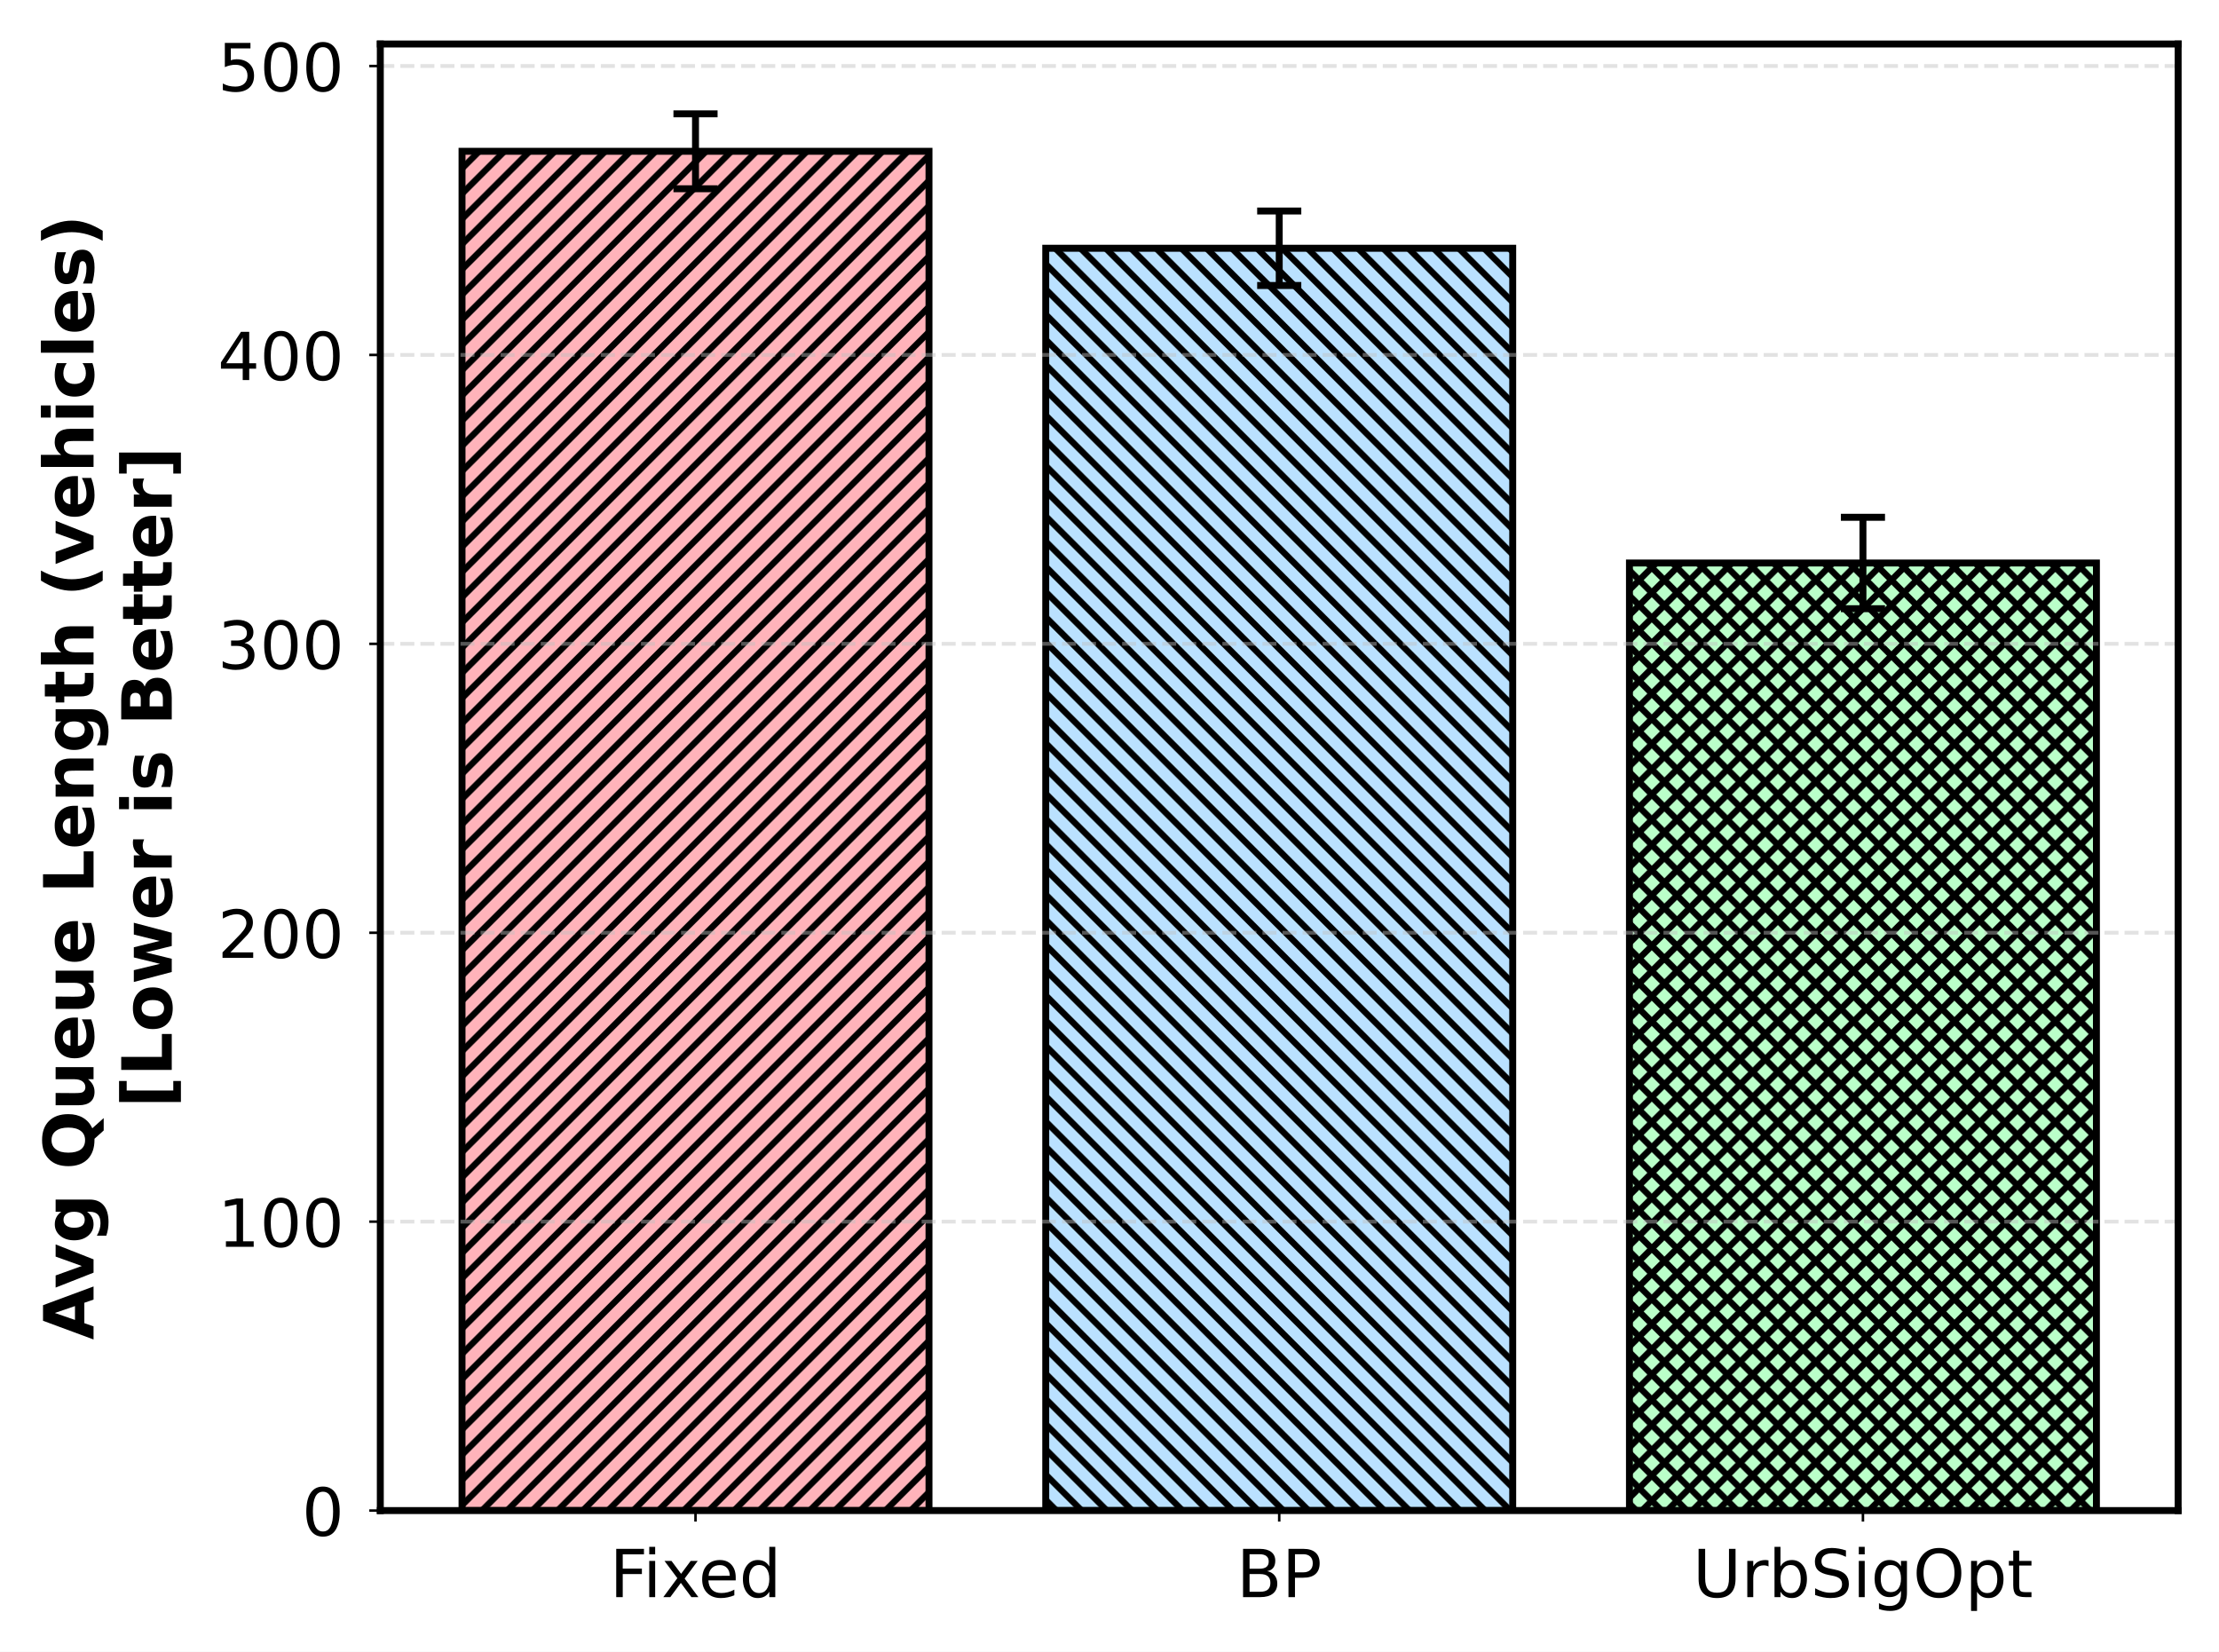
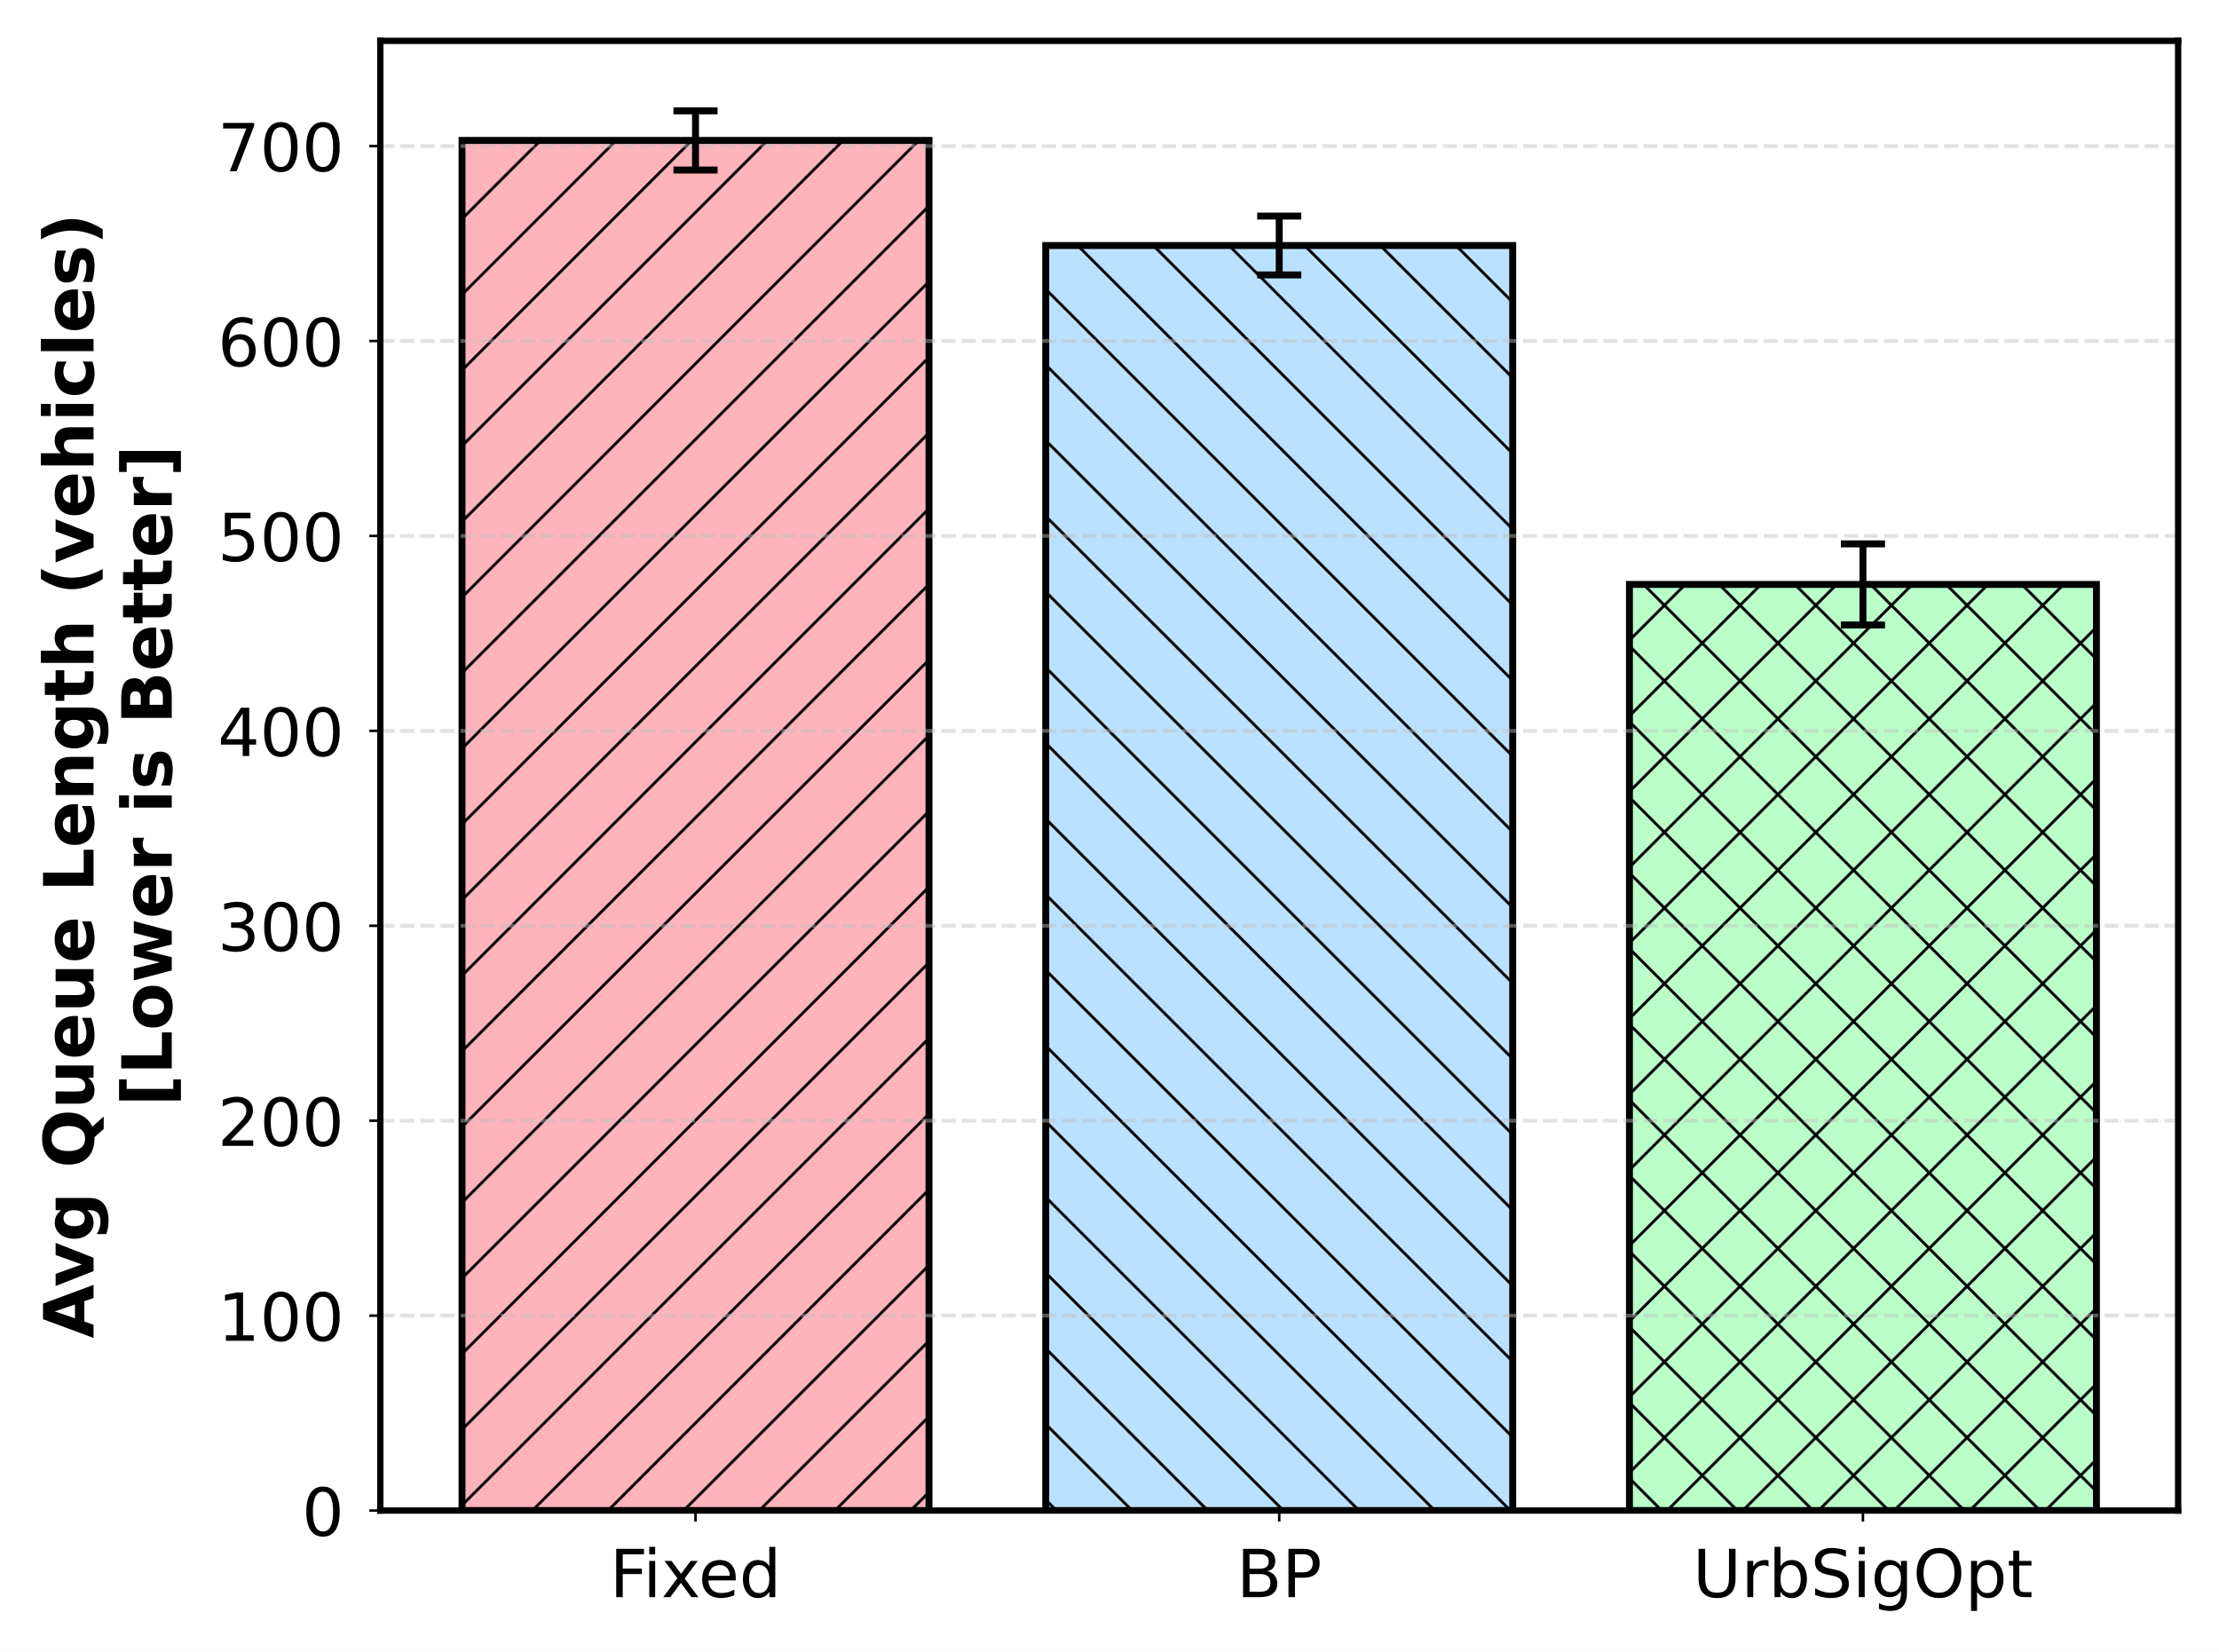
<svg xmlns="http://www.w3.org/2000/svg" xmlns:xlink="http://www.w3.org/1999/xlink" width="703.92pt" height="523.92pt" viewBox="0 0 703.92 523.92" version="1.1">
  <defs>
    <style type="text/css">*{stroke-linejoin: round; stroke-linecap: butt}</style>
  </defs>
  <g id="figure_1">
    <g id="patch_1">
      <path d="M 0 523.92  L 703.92 523.92  L 703.92 0  L 0 0  z " style="fill: #ffffff" />
    </g>
    <g id="axes_1">
      <g id="patch_2">
-         <path d="M 120.643 479.135  L 690.96 479.135  L 690.96 13.957  L 120.643 13.957  z " style="fill: #ffffff" />
+         <path d="M 120.643 479.135  L 690.96 479.135  L 690.96 12.96  L 120.643 12.96  z " style="fill: #ffffff" />
      </g>
      <g id="patch_3">
-         <path d="M 146.566 479.135  L 294.7 479.135  L 294.7 47.99  L 146.566 47.99  z " clip-path="url(#p43b7b6ff02)" style="fill: url(#heae4a29c60); stroke: #000000; stroke-width: 2.2; stroke-linejoin: miter" />
+         <path d="M 146.566 479.135  L 294.7 479.135  L 294.7 44.544  L 146.566 44.544  z " clip-path="url(#pc53f63ee60)" style="fill: url(#hb01f32be02); stroke: #000000; stroke-width: 2.2; stroke-linejoin: miter" />
      </g>
      <g id="patch_4">
-         <path d="M 331.734 479.135  L 479.868 479.135  L 479.868 78.744  L 331.734 78.744  z " clip-path="url(#p43b7b6ff02)" style="fill: url(#h0e08434c84); stroke: #000000; stroke-width: 2.2; stroke-linejoin: miter" />
+         <path d="M 331.734 479.135  L 479.868 479.135  L 479.868 77.871  L 331.734 77.871  z " clip-path="url(#pc53f63ee60)" style="fill: url(#h0af476e6ef); stroke: #000000; stroke-width: 2.2; stroke-linejoin: miter" />
      </g>
      <g id="patch_5">
-         <path d="M 516.902 479.135  L 665.036 479.135  L 665.036 178.576  L 516.902 178.576  z " clip-path="url(#p43b7b6ff02)" style="fill: url(#h146f756989); stroke: #000000; stroke-width: 2.2; stroke-linejoin: miter" />
+         <path d="M 516.902 479.135  L 665.036 479.135  L 665.036 185.369  L 516.902 185.369  z " clip-path="url(#pc53f63ee60)" style="fill: url(#hfab1c1973c); stroke: #000000; stroke-width: 2.2; stroke-linejoin: miter" />
      </g>
      <g id="matplotlib.axis_1">
        <g id="xtick_1">
          <g id="line2d_1">
            <defs>
-               <path id="m847437d225" d="M 0 0  L 0 3.5  " style="stroke: #000000; stroke-width: 0.8" />
+               <path id="m3d7a06d775" d="M 0 0  L 0 3.5  " style="stroke: #000000; stroke-width: 0.8" />
            </defs>
            <g>
-               <use xlink:href="#m847437d225" x="220.633" y="479.135" style="stroke: #000000; stroke-width: 0.8" />
+               <use xlink:href="#m3d7a06d775" x="220.633" y="479.135" style="stroke: #000000; stroke-width: 0.8" />
            </g>
          </g>
          <g id="text_1">
            <text style="font-size: 21px; font-family: 'DejaVu Sans', 'Bitstream Vera Sans', 'Computer Modern Sans Serif', 'Lucida Grande', 'Verdana', 'Geneva', 'Lucid', 'Arial', 'Helvetica', 'Avant Garde', sans-serif; text-anchor: middle" x="220.633" y="506.592" transform="rotate(-0 220.6333 506.5922)">Fixed</text>
          </g>
        </g>
        <g id="xtick_2">
          <g id="line2d_2">
            <g>
-               <use xlink:href="#m847437d225" x="405.801" y="479.135" style="stroke: #000000; stroke-width: 0.8" />
+               <use xlink:href="#m3d7a06d775" x="405.801" y="479.135" style="stroke: #000000; stroke-width: 0.8" />
            </g>
          </g>
          <g id="text_2">
            <text style="font-size: 21px; font-family: 'DejaVu Sans', 'Bitstream Vera Sans', 'Computer Modern Sans Serif', 'Lucida Grande', 'Verdana', 'Geneva', 'Lucid', 'Arial', 'Helvetica', 'Avant Garde', sans-serif; text-anchor: middle" x="405.801" y="506.592" transform="rotate(-0 405.8011 506.5922)">BP</text>
          </g>
        </g>
        <g id="xtick_3">
          <g id="line2d_3">
            <g>
-               <use xlink:href="#m847437d225" x="590.969" y="479.135" style="stroke: #000000; stroke-width: 0.8" />
+               <use xlink:href="#m3d7a06d775" x="590.969" y="479.135" style="stroke: #000000; stroke-width: 0.8" />
            </g>
          </g>
          <g id="text_3">
            <text style="font-size: 21px; font-family: 'DejaVu Sans', 'Bitstream Vera Sans', 'Computer Modern Sans Serif', 'Lucida Grande', 'Verdana', 'Geneva', 'Lucid', 'Arial', 'Helvetica', 'Avant Garde', sans-serif; text-anchor: middle" x="590.969" y="506.592" transform="rotate(-0 590.9689 506.5922)">UrbSigOpt</text>
          </g>
        </g>
      </g>
      <g id="matplotlib.axis_2">
        <g id="ytick_1">
          <g id="line2d_4">
-             <path d="M 120.643 479.135  L 690.96 479.135  " clip-path="url(#p43b7b6ff02)" style="fill: none; stroke-dasharray: 4.44,1.92; stroke-dashoffset: 0; stroke: #c0c0c0; stroke-opacity: 0.45; stroke-width: 1.2" />
+             <path d="M 120.643 479.135  L 690.96 479.135  " clip-path="url(#pc53f63ee60)" style="fill: none; stroke-dasharray: 4.44,1.92; stroke-dashoffset: 0; stroke: #c0c0c0; stroke-opacity: 0.45; stroke-width: 1.2" />
          </g>
          <g id="line2d_5">
            <defs>
-               <path id="m25f9ee3392" d="M 0 0  L -3.5 0  " style="stroke: #000000; stroke-width: 0.8" />
+               <path id="m2d938694cd" d="M 0 0  L -3.5 0  " style="stroke: #000000; stroke-width: 0.8" />
            </defs>
            <g>
-               <use xlink:href="#m25f9ee3392" x="120.643" y="479.135" style="stroke: #000000; stroke-width: 0.8" />
+               <use xlink:href="#m2d938694cd" x="120.643" y="479.135" style="stroke: #000000; stroke-width: 0.8" />
            </g>
          </g>
          <g id="text_4">
            <text style="font-size: 21px; font-family: 'DejaVu Sans', 'Bitstream Vera Sans', 'Computer Modern Sans Serif', 'Lucida Grande', 'Verdana', 'Geneva', 'Lucid', 'Arial', 'Helvetica', 'Avant Garde', sans-serif; text-anchor: end" x="109.143" y="487.114" transform="rotate(-0 109.1427 487.1138)">0</text>
          </g>
        </g>
        <g id="ytick_2">
          <g id="line2d_6">
-             <path d="M 120.643 387.496  L 690.96 387.496  " clip-path="url(#p43b7b6ff02)" style="fill: none; stroke-dasharray: 4.44,1.92; stroke-dashoffset: 0; stroke: #c0c0c0; stroke-opacity: 0.45; stroke-width: 1.2" />
+             <path d="M 120.643 417.306  L 690.96 417.306  " clip-path="url(#pc53f63ee60)" style="fill: none; stroke-dasharray: 4.44,1.92; stroke-dashoffset: 0; stroke: #c0c0c0; stroke-opacity: 0.45; stroke-width: 1.2" />
          </g>
          <g id="line2d_7">
            <g>
-               <use xlink:href="#m25f9ee3392" x="120.643" y="387.496" style="stroke: #000000; stroke-width: 0.8" />
+               <use xlink:href="#m2d938694cd" x="120.643" y="417.306" style="stroke: #000000; stroke-width: 0.8" />
            </g>
          </g>
          <g id="text_5">
-             <text style="font-size: 21px; font-family: 'DejaVu Sans', 'Bitstream Vera Sans', 'Computer Modern Sans Serif', 'Lucida Grande', 'Verdana', 'Geneva', 'Lucid', 'Arial', 'Helvetica', 'Avant Garde', sans-serif; text-anchor: end" x="109.143" y="395.474" transform="rotate(-0 109.1427 395.4744)">100</text>
+             <text style="font-size: 21px; font-family: 'DejaVu Sans', 'Bitstream Vera Sans', 'Computer Modern Sans Serif', 'Lucida Grande', 'Verdana', 'Geneva', 'Lucid', 'Arial', 'Helvetica', 'Avant Garde', sans-serif; text-anchor: end" x="109.143" y="425.285" transform="rotate(-0 109.1427 425.2848)">100</text>
          </g>
        </g>
        <g id="ytick_3">
          <g id="line2d_8">
-             <path d="M 120.643 295.857  L 690.96 295.857  " clip-path="url(#p43b7b6ff02)" style="fill: none; stroke-dasharray: 4.44,1.92; stroke-dashoffset: 0; stroke: #c0c0c0; stroke-opacity: 0.45; stroke-width: 1.2" />
+             <path d="M 120.643 355.477  L 690.96 355.477  " clip-path="url(#pc53f63ee60)" style="fill: none; stroke-dasharray: 4.44,1.92; stroke-dashoffset: 0; stroke: #c0c0c0; stroke-opacity: 0.45; stroke-width: 1.2" />
          </g>
          <g id="line2d_9">
            <g>
-               <use xlink:href="#m25f9ee3392" x="120.643" y="295.857" style="stroke: #000000; stroke-width: 0.8" />
+               <use xlink:href="#m2d938694cd" x="120.643" y="355.477" style="stroke: #000000; stroke-width: 0.8" />
            </g>
          </g>
          <g id="text_6">
-             <text style="font-size: 21px; font-family: 'DejaVu Sans', 'Bitstream Vera Sans', 'Computer Modern Sans Serif', 'Lucida Grande', 'Verdana', 'Geneva', 'Lucid', 'Arial', 'Helvetica', 'Avant Garde', sans-serif; text-anchor: end" x="109.143" y="303.835" transform="rotate(-0 109.1427 303.835)">200</text>
+             <text style="font-size: 21px; font-family: 'DejaVu Sans', 'Bitstream Vera Sans', 'Computer Modern Sans Serif', 'Lucida Grande', 'Verdana', 'Geneva', 'Lucid', 'Arial', 'Helvetica', 'Avant Garde', sans-serif; text-anchor: end" x="109.143" y="363.456" transform="rotate(-0 109.1427 363.4558)">200</text>
          </g>
        </g>
        <g id="ytick_4">
          <g id="line2d_10">
-             <path d="M 120.643 204.217  L 690.96 204.217  " clip-path="url(#p43b7b6ff02)" style="fill: none; stroke-dasharray: 4.44,1.92; stroke-dashoffset: 0; stroke: #c0c0c0; stroke-opacity: 0.45; stroke-width: 1.2" />
+             <path d="M 120.643 293.648  L 690.96 293.648  " clip-path="url(#pc53f63ee60)" style="fill: none; stroke-dasharray: 4.44,1.92; stroke-dashoffset: 0; stroke: #c0c0c0; stroke-opacity: 0.45; stroke-width: 1.2" />
          </g>
          <g id="line2d_11">
            <g>
-               <use xlink:href="#m25f9ee3392" x="120.643" y="204.217" style="stroke: #000000; stroke-width: 0.8" />
+               <use xlink:href="#m2d938694cd" x="120.643" y="293.648" style="stroke: #000000; stroke-width: 0.8" />
            </g>
          </g>
          <g id="text_7">
-             <text style="font-size: 21px; font-family: 'DejaVu Sans', 'Bitstream Vera Sans', 'Computer Modern Sans Serif', 'Lucida Grande', 'Verdana', 'Geneva', 'Lucid', 'Arial', 'Helvetica', 'Avant Garde', sans-serif; text-anchor: end" x="109.143" y="212.196" transform="rotate(-0 109.1427 212.1956)">300</text>
+             <text style="font-size: 21px; font-family: 'DejaVu Sans', 'Bitstream Vera Sans', 'Computer Modern Sans Serif', 'Lucida Grande', 'Verdana', 'Geneva', 'Lucid', 'Arial', 'Helvetica', 'Avant Garde', sans-serif; text-anchor: end" x="109.143" y="301.627" transform="rotate(-0 109.1427 301.6268)">300</text>
          </g>
        </g>
        <g id="ytick_5">
          <g id="line2d_12">
-             <path d="M 120.643 112.578  L 690.96 112.578  " clip-path="url(#p43b7b6ff02)" style="fill: none; stroke-dasharray: 4.44,1.92; stroke-dashoffset: 0; stroke: #c0c0c0; stroke-opacity: 0.45; stroke-width: 1.2" />
+             <path d="M 120.643 231.819  L 690.96 231.819  " clip-path="url(#pc53f63ee60)" style="fill: none; stroke-dasharray: 4.44,1.92; stroke-dashoffset: 0; stroke: #c0c0c0; stroke-opacity: 0.45; stroke-width: 1.2" />
          </g>
          <g id="line2d_13">
            <g>
-               <use xlink:href="#m25f9ee3392" x="120.643" y="112.578" style="stroke: #000000; stroke-width: 0.8" />
+               <use xlink:href="#m2d938694cd" x="120.643" y="231.819" style="stroke: #000000; stroke-width: 0.8" />
            </g>
          </g>
          <g id="text_8">
-             <text style="font-size: 21px; font-family: 'DejaVu Sans', 'Bitstream Vera Sans', 'Computer Modern Sans Serif', 'Lucida Grande', 'Verdana', 'Geneva', 'Lucid', 'Arial', 'Helvetica', 'Avant Garde', sans-serif; text-anchor: end" x="109.143" y="120.556" transform="rotate(-0 109.1427 120.5561)">400</text>
+             <text style="font-size: 21px; font-family: 'DejaVu Sans', 'Bitstream Vera Sans', 'Computer Modern Sans Serif', 'Lucida Grande', 'Verdana', 'Geneva', 'Lucid', 'Arial', 'Helvetica', 'Avant Garde', sans-serif; text-anchor: end" x="109.143" y="239.798" transform="rotate(-0 109.1427 239.7978)">400</text>
          </g>
        </g>
        <g id="ytick_6">
          <g id="line2d_14">
-             <path d="M 120.643 20.938  L 690.96 20.938  " clip-path="url(#p43b7b6ff02)" style="fill: none; stroke-dasharray: 4.44,1.92; stroke-dashoffset: 0; stroke: #c0c0c0; stroke-opacity: 0.45; stroke-width: 1.2" />
+             <path d="M 120.643 169.99  L 690.96 169.99  " clip-path="url(#pc53f63ee60)" style="fill: none; stroke-dasharray: 4.44,1.92; stroke-dashoffset: 0; stroke: #c0c0c0; stroke-opacity: 0.45; stroke-width: 1.2" />
          </g>
          <g id="line2d_15">
            <g>
-               <use xlink:href="#m25f9ee3392" x="120.643" y="20.938" style="stroke: #000000; stroke-width: 0.8" />
+               <use xlink:href="#m2d938694cd" x="120.643" y="169.99" style="stroke: #000000; stroke-width: 0.8" />
            </g>
          </g>
          <g id="text_9">
-             <text style="font-size: 21px; font-family: 'DejaVu Sans', 'Bitstream Vera Sans', 'Computer Modern Sans Serif', 'Lucida Grande', 'Verdana', 'Geneva', 'Lucid', 'Arial', 'Helvetica', 'Avant Garde', sans-serif; text-anchor: end" x="109.143" y="28.917" transform="rotate(-0 109.1427 28.91672)">500</text>
-           </g>
-         </g>
-         <g id="text_10">
-           <text style="font-weight: 700; font-size: 22px; font-family: 'DejaVu Sans', 'Bitstream Vera Sans', 'Computer Modern Sans Serif', 'Lucida Grande', 'Verdana', 'Geneva', 'Lucid', 'Arial', 'Helvetica', 'Avant Garde', sans-serif" transform="translate(29.67656 424.978) rotate(-90)">Avg Queue Length (vehicles)</text>
-           <text style="font-weight: 700; font-size: 22px; font-family: 'DejaVu Sans', 'Bitstream Vera Sans', 'Computer Modern Sans Serif', 'Lucida Grande', 'Verdana', 'Geneva', 'Lucid', 'Arial', 'Helvetica', 'Avant Garde', sans-serif" transform="translate(54.48363 351.4379) rotate(-90)">[Lower is Better]</text>
+             <text style="font-size: 21px; font-family: 'DejaVu Sans', 'Bitstream Vera Sans', 'Computer Modern Sans Serif', 'Lucida Grande', 'Verdana', 'Geneva', 'Lucid', 'Arial', 'Helvetica', 'Avant Garde', sans-serif; text-anchor: end" x="109.143" y="177.969" transform="rotate(-0 109.1427 177.9688)">500</text>
+           </g>
+         </g>
+         <g id="ytick_7">
+           <g id="line2d_16">
+             <path d="M 120.643 108.161  L 690.96 108.161  " clip-path="url(#pc53f63ee60)" style="fill: none; stroke-dasharray: 4.44,1.92; stroke-dashoffset: 0; stroke: #c0c0c0; stroke-opacity: 0.45; stroke-width: 1.2" />
+           </g>
+           <g id="line2d_17">
+             <g>
+               <use xlink:href="#m2d938694cd" x="120.643" y="108.161" style="stroke: #000000; stroke-width: 0.8" />
+             </g>
+           </g>
+           <g id="text_10">
+             <text style="font-size: 21px; font-family: 'DejaVu Sans', 'Bitstream Vera Sans', 'Computer Modern Sans Serif', 'Lucida Grande', 'Verdana', 'Geneva', 'Lucid', 'Arial', 'Helvetica', 'Avant Garde', sans-serif; text-anchor: end" x="109.143" y="116.14" transform="rotate(-0 109.1427 116.1398)">600</text>
+           </g>
+         </g>
+         <g id="ytick_8">
+           <g id="line2d_18">
+             <path d="M 120.643 46.332  L 690.96 46.332  " clip-path="url(#pc53f63ee60)" style="fill: none; stroke-dasharray: 4.44,1.92; stroke-dashoffset: 0; stroke: #c0c0c0; stroke-opacity: 0.45; stroke-width: 1.2" />
+           </g>
+           <g id="line2d_19">
+             <g>
+               <use xlink:href="#m2d938694cd" x="120.643" y="46.332" style="stroke: #000000; stroke-width: 0.8" />
+             </g>
+           </g>
+           <g id="text_11">
+             <text style="font-size: 21px; font-family: 'DejaVu Sans', 'Bitstream Vera Sans', 'Computer Modern Sans Serif', 'Lucida Grande', 'Verdana', 'Geneva', 'Lucid', 'Arial', 'Helvetica', 'Avant Garde', sans-serif; text-anchor: end" x="109.143" y="54.311" transform="rotate(-0 109.1427 54.31084)">700</text>
+           </g>
+         </g>
+         <g id="text_12">
+           <text style="font-weight: 700; font-size: 22px; font-family: 'DejaVu Sans', 'Bitstream Vera Sans', 'Computer Modern Sans Serif', 'Lucida Grande', 'Verdana', 'Geneva', 'Lucid', 'Arial', 'Helvetica', 'Avant Garde', sans-serif" transform="translate(29.67656 424.4798) rotate(-90)">Avg Queue Length (vehicles)</text>
+           <text style="font-weight: 700; font-size: 22px; font-family: 'DejaVu Sans', 'Bitstream Vera Sans', 'Computer Modern Sans Serif', 'Lucida Grande', 'Verdana', 'Geneva', 'Lucid', 'Arial', 'Helvetica', 'Avant Garde', sans-serif" transform="translate(54.48363 350.9396) rotate(-90)">[Lower is Better]</text>
        </g>
      </g>
      <g id="LineCollection_1">
-         <path d="M 220.633 59.871  L 220.633 36.108  " clip-path="url(#p43b7b6ff02)" style="fill: none; stroke: #000000; stroke-width: 2.2" />
-         <path d="M 405.801 90.552  L 405.801 66.936  " clip-path="url(#p43b7b6ff02)" style="fill: none; stroke: #000000; stroke-width: 2.2" />
-         <path d="M 590.969 193.073  L 590.969 164.08  " clip-path="url(#p43b7b6ff02)" style="fill: none; stroke: #000000; stroke-width: 2.2" />
-       </g>
-       <g id="line2d_16">
+         <path d="M 220.633 53.93  L 220.633 35.159  " clip-path="url(#pc53f63ee60)" style="fill: none; stroke: #000000; stroke-width: 2.2" />
+         <path d="M 405.801 87.204  L 405.801 68.539  " clip-path="url(#pc53f63ee60)" style="fill: none; stroke: #000000; stroke-width: 2.2" />
+         <path d="M 590.969 198.23  L 590.969 172.508  " clip-path="url(#pc53f63ee60)" style="fill: none; stroke: #000000; stroke-width: 2.2" />
+       </g>
+       <g id="line2d_20">
        <defs>
-           <path id="mf2e5a96df9" d="M 7 0  L -7 -0  " style="stroke: #000000; stroke-width: 2.2" />
+           <path id="mbefa65a3fb" d="M 7 0  L -7 -0  " style="stroke: #000000; stroke-width: 2.2" />
        </defs>
-         <g clip-path="url(#p43b7b6ff02)">
-           <use xlink:href="#mf2e5a96df9" x="220.633" y="59.871" style="fill: #1f77b4; stroke: #000000; stroke-width: 2.2" />
-           <use xlink:href="#mf2e5a96df9" x="405.801" y="90.552" style="fill: #1f77b4; stroke: #000000; stroke-width: 2.2" />
-           <use xlink:href="#mf2e5a96df9" x="590.969" y="193.073" style="fill: #1f77b4; stroke: #000000; stroke-width: 2.2" />
-         </g>
-       </g>
-       <g id="line2d_17">
-         <g clip-path="url(#p43b7b6ff02)">
-           <use xlink:href="#mf2e5a96df9" x="220.633" y="36.108" style="fill: #1f77b4; stroke: #000000; stroke-width: 2.2" />
-           <use xlink:href="#mf2e5a96df9" x="405.801" y="66.936" style="fill: #1f77b4; stroke: #000000; stroke-width: 2.2" />
-           <use xlink:href="#mf2e5a96df9" x="590.969" y="164.08" style="fill: #1f77b4; stroke: #000000; stroke-width: 2.2" />
+         <g clip-path="url(#pc53f63ee60)">
+           <use xlink:href="#mbefa65a3fb" x="220.633" y="53.93" style="fill: #1f77b4; stroke: #000000; stroke-width: 2.2" />
+           <use xlink:href="#mbefa65a3fb" x="405.801" y="87.204" style="fill: #1f77b4; stroke: #000000; stroke-width: 2.2" />
+           <use xlink:href="#mbefa65a3fb" x="590.969" y="198.23" style="fill: #1f77b4; stroke: #000000; stroke-width: 2.2" />
+         </g>
+       </g>
+       <g id="line2d_21">
+         <g clip-path="url(#pc53f63ee60)">
+           <use xlink:href="#mbefa65a3fb" x="220.633" y="35.159" style="fill: #1f77b4; stroke: #000000; stroke-width: 2.2" />
+           <use xlink:href="#mbefa65a3fb" x="405.801" y="68.539" style="fill: #1f77b4; stroke: #000000; stroke-width: 2.2" />
+           <use xlink:href="#mbefa65a3fb" x="590.969" y="172.508" style="fill: #1f77b4; stroke: #000000; stroke-width: 2.2" />
        </g>
      </g>
      <g id="patch_6">
-         <path d="M 120.643 479.135  L 120.643 13.957  " style="fill: none; stroke: #000000; stroke-width: 2.2; stroke-linejoin: miter; stroke-linecap: square" />
+         <path d="M 120.643 479.135  L 120.643 12.96  " style="fill: none; stroke: #000000; stroke-width: 2; stroke-linejoin: miter; stroke-linecap: square" />
      </g>
      <g id="patch_7">
-         <path d="M 690.96 479.135  L 690.96 13.957  " style="fill: none; stroke: #000000; stroke-width: 2.2; stroke-linejoin: miter; stroke-linecap: square" />
+         <path d="M 690.96 479.135  L 690.96 12.96  " style="fill: none; stroke: #000000; stroke-width: 2; stroke-linejoin: miter; stroke-linecap: square" />
      </g>
      <g id="patch_8">
-         <path d="M 120.643 479.135  L 690.96 479.135  " style="fill: none; stroke: #000000; stroke-width: 2.2; stroke-linejoin: miter; stroke-linecap: square" />
+         <path d="M 120.643 479.135  L 690.96 479.135  " style="fill: none; stroke: #000000; stroke-width: 2; stroke-linejoin: miter; stroke-linecap: square" />
      </g>
      <g id="patch_9">
-         <path d="M 120.643 13.957  L 690.96 13.957  " style="fill: none; stroke: #000000; stroke-width: 2.2; stroke-linejoin: miter; stroke-linecap: square" />
+         <path d="M 120.643 12.96  L 690.96 12.96  " style="fill: none; stroke: #000000; stroke-width: 2; stroke-linejoin: miter; stroke-linecap: square" />
      </g>
    </g>
  </g>
  <defs>
-     <clipPath id="p43b7b6ff02">
-       <rect x="120.643" y="13.957" width="570.317" height="465.179" />
+     <clipPath id="pc53f63ee60">
+       <rect x="120.643" y="12.96" width="570.317" height="466.175" />
    </clipPath>
  </defs>
  <defs>
-     <pattern id="heae4a29c60" patternUnits="userSpaceOnUse" x="0" y="0" width="72" height="72">
+     <pattern id="hb01f32be02" patternUnits="userSpaceOnUse" x="0" y="0" width="72" height="72">
      <rect x="0" y="0" width="73" height="73" fill="#ffb3ba" />
-       <path d="M -36 36  L 36 -36  M -32 40  L 40 -32  M -28 44  L 44 -28  M -24 48  L 48 -24  M -20 52  L 52 -20  M -16 56  L 56 -16  M -12 60  L 60 -12  M -8 64  L 64 -8  M -4 68  L 68 -4  M 0 72  L 72 0  M 4 76  L 76 4  M 8 80  L 80 8  M 12 84  L 84 12  M 16 88  L 88 16  M 20 92  L 92 20  M 24 96  L 96 24  M 28 100  L 100 28  M 32 104  L 104 32  M 36 108  L 108 36  " style="fill: #000000; stroke: #000000; stroke-width: 2.0; stroke-linecap: butt; stroke-linejoin: miter" />
+       <path d="M -36 36  L 36 -36  M -24 48  L 48 -24  M -12 60  L 60 -12  M 0 72  L 72 0  M 12 84  L 84 12  M 24 96  L 96 24  M 36 108  L 108 36  " style="fill: #000000; stroke: #000000; stroke-width: 0.9; stroke-linecap: butt; stroke-linejoin: miter" />
    </pattern>
-     <pattern id="h0e08434c84" patternUnits="userSpaceOnUse" x="0" y="0" width="72" height="72">
+     <pattern id="h0af476e6ef" patternUnits="userSpaceOnUse" x="0" y="0" width="72" height="72">
      <rect x="0" y="0" width="73" height="73" fill="#bae1ff" />
-       <path d="M -36 36  L 36 108  M -32 32  L 40 104  M -28 28  L 44 100  M -24 24  L 48 96  M -20 20  L 52 92  M -16 16  L 56 88  M -12 12  L 60 84  M -8 8  L 64 80  M -4 4  L 68 76  M 0 0  L 72 72  M 4 -4  L 76 68  M 8 -8  L 80 64  M 12 -12  L 84 60  M 16 -16  L 88 56  M 20 -20  L 92 52  M 24 -24  L 96 48  M 28 -28  L 100 44  M 32 -32  L 104 40  M 36 -36  L 108 36  " style="fill: #000000; stroke: #000000; stroke-width: 2.0; stroke-linecap: butt; stroke-linejoin: miter" />
+       <path d="M -36 36  L 36 108  M -24 24  L 48 96  M -12 12  L 60 84  M 0 0  L 72 72  M 12 -12  L 84 60  M 24 -24  L 96 48  M 36 -36  L 108 36  " style="fill: #000000; stroke: #000000; stroke-width: 0.9; stroke-linecap: butt; stroke-linejoin: miter" />
    </pattern>
-     <pattern id="h146f756989" patternUnits="userSpaceOnUse" x="0" y="0" width="72" height="72">
+     <pattern id="hfab1c1973c" patternUnits="userSpaceOnUse" x="0" y="0" width="72" height="72">
      <rect x="0" y="0" width="73" height="73" fill="#baffc9" />
-       <path d="M -36 36  L 36 -36  M -32 40  L 40 -32  M -28 44  L 44 -28  M -24 48  L 48 -24  M -20 52  L 52 -20  M -16 56  L 56 -16  M -12 60  L 60 -12  M -8 64  L 64 -8  M -4 68  L 68 -4  M 0 72  L 72 0  M 4 76  L 76 4  M 8 80  L 80 8  M 12 84  L 84 12  M 16 88  L 88 16  M 20 92  L 92 20  M 24 96  L 96 24  M 28 100  L 100 28  M 32 104  L 104 32  M 36 108  L 108 36  M -36 36  L 36 108  M -32 32  L 40 104  M -28 28  L 44 100  M -24 24  L 48 96  M -20 20  L 52 92  M -16 16  L 56 88  M -12 12  L 60 84  M -8 8  L 64 80  M -4 4  L 68 76  M 0 0  L 72 72  M 4 -4  L 76 68  M 8 -8  L 80 64  M 12 -12  L 84 60  M 16 -16  L 88 56  M 20 -20  L 92 52  M 24 -24  L 96 48  M 28 -28  L 100 44  M 32 -32  L 104 40  M 36 -36  L 108 36  " style="fill: #000000; stroke: #000000; stroke-width: 2.0; stroke-linecap: butt; stroke-linejoin: miter" />
+       <path d="M -36 36  L 36 -36  M -24 48  L 48 -24  M -12 60  L 60 -12  M 0 72  L 72 0  M 12 84  L 84 12  M 24 96  L 96 24  M 36 108  L 108 36  M -36 36  L 36 108  M -24 24  L 48 96  M -12 12  L 60 84  M 0 0  L 72 72  M 12 -12  L 84 60  M 24 -24  L 96 48  M 36 -36  L 108 36  " style="fill: #000000; stroke: #000000; stroke-width: 0.9; stroke-linecap: butt; stroke-linejoin: miter" />
    </pattern>
  </defs>
</svg>
